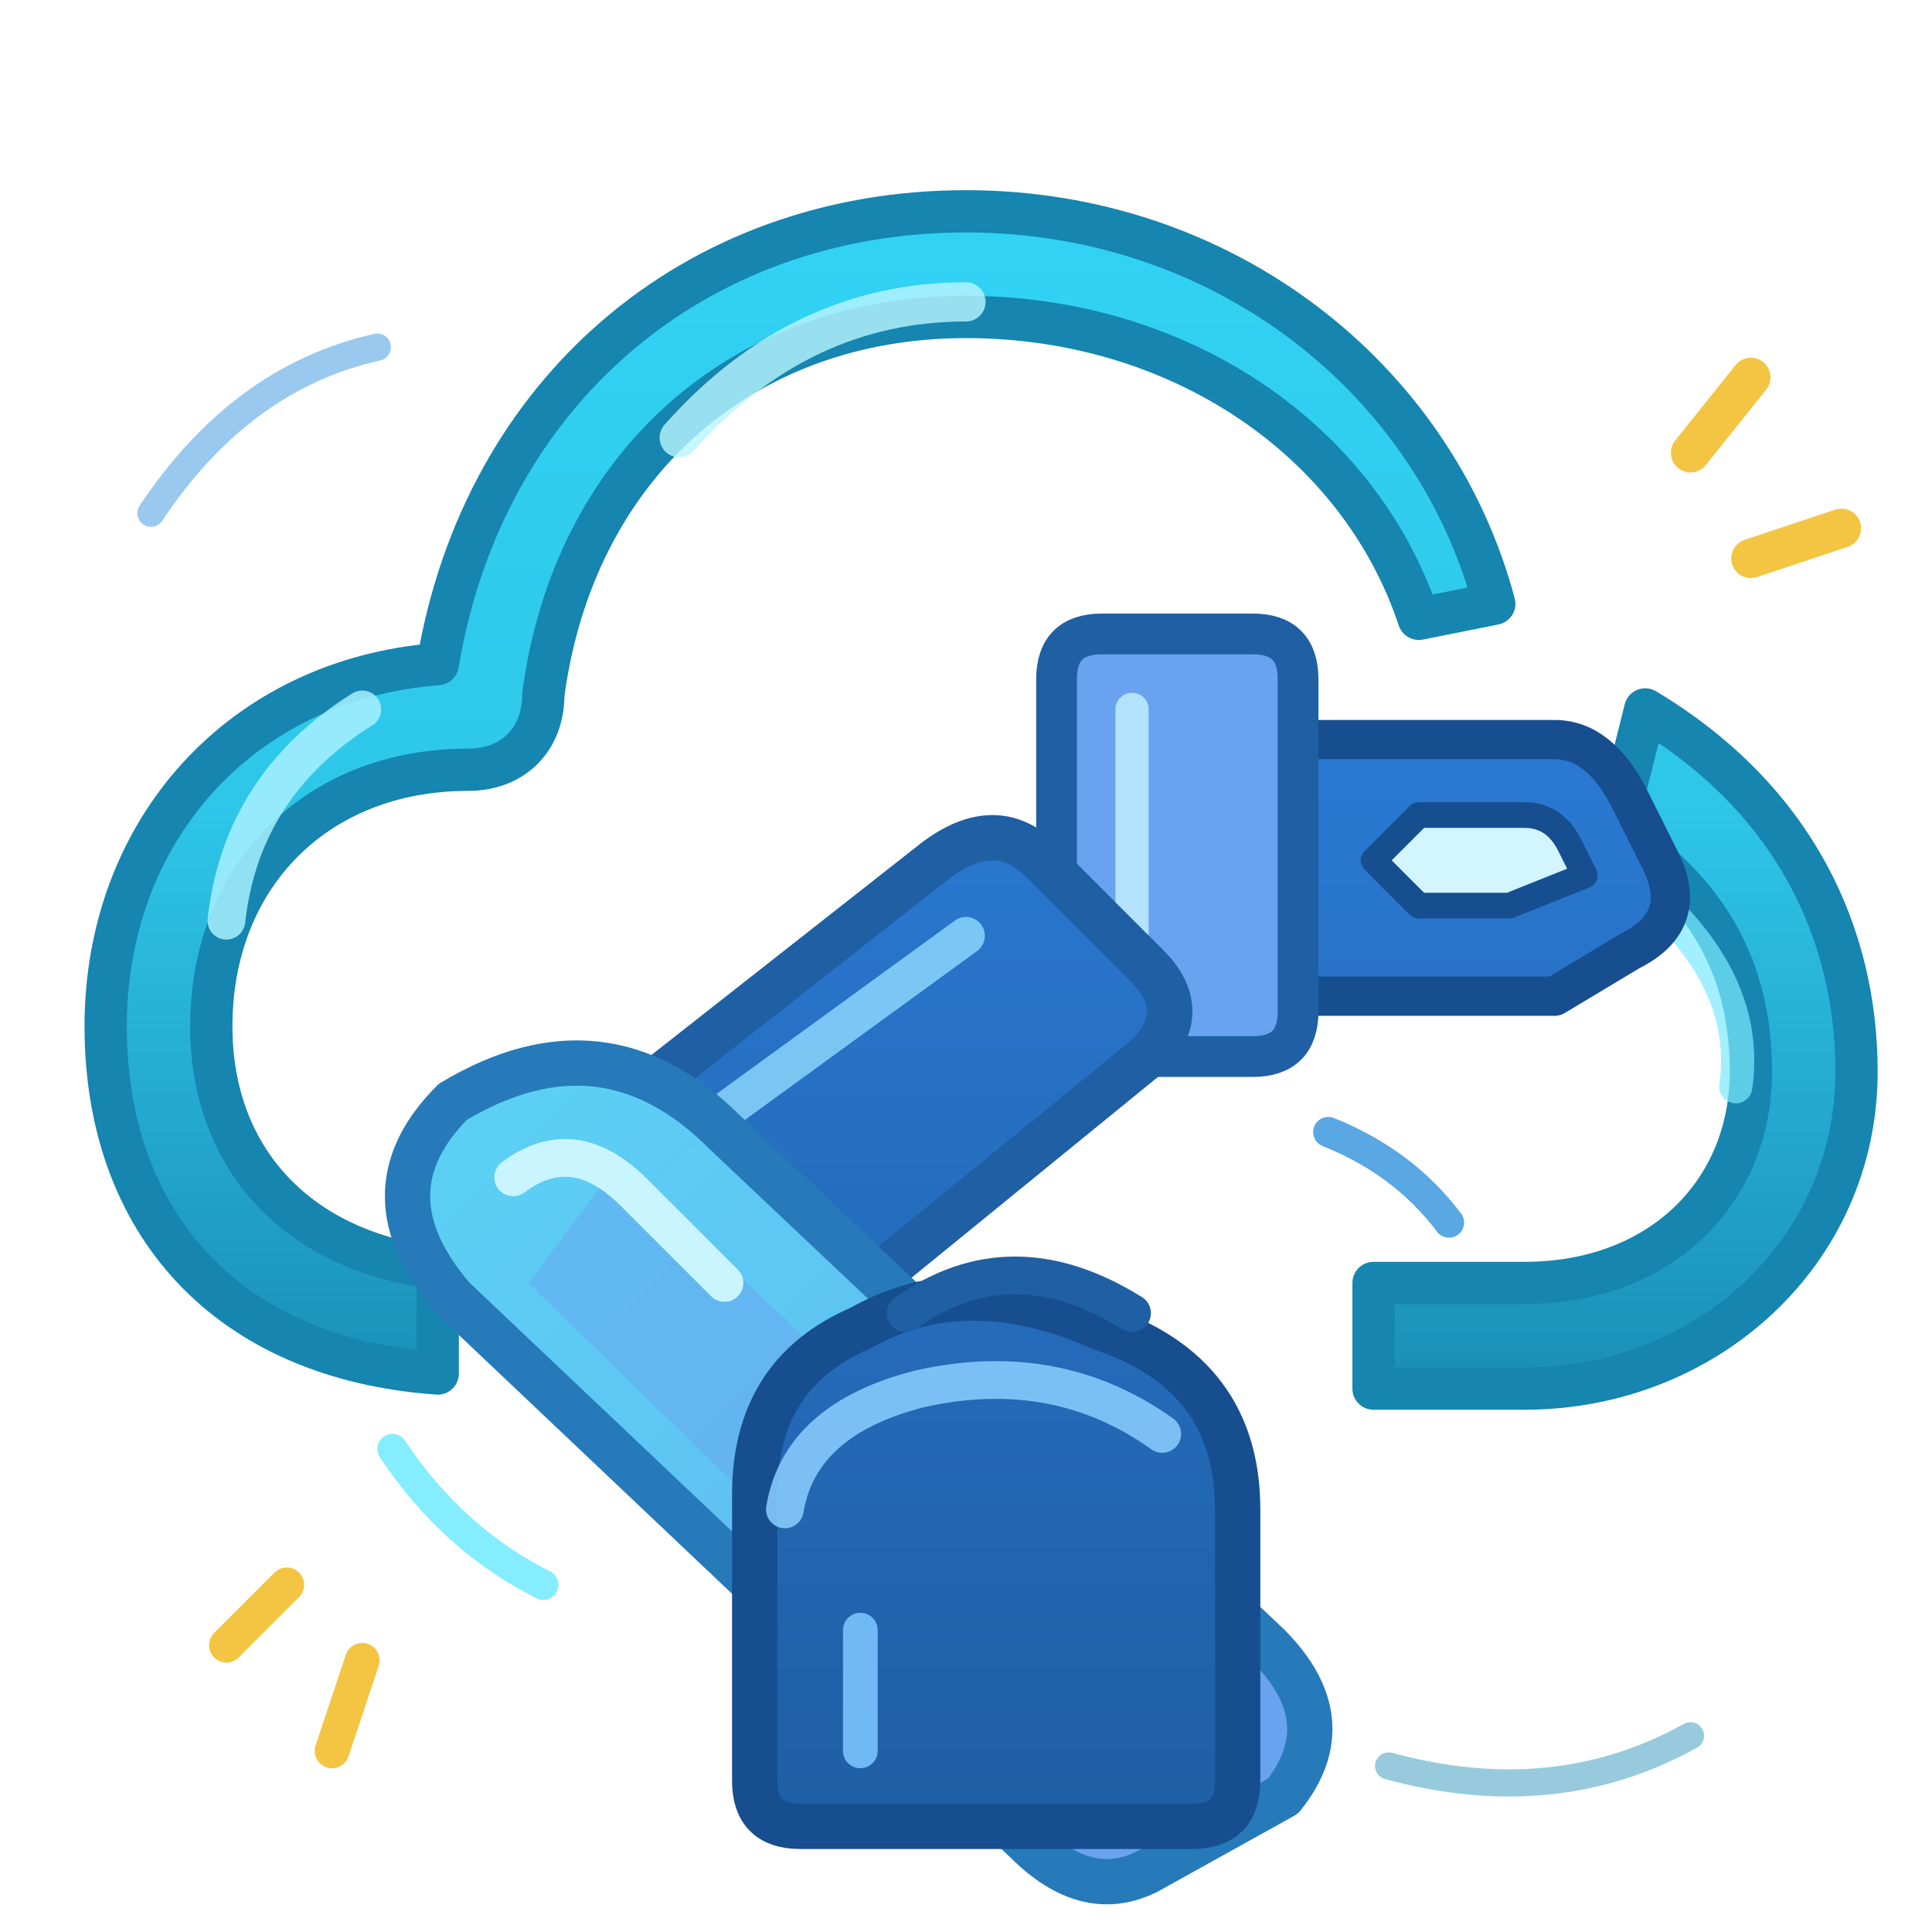
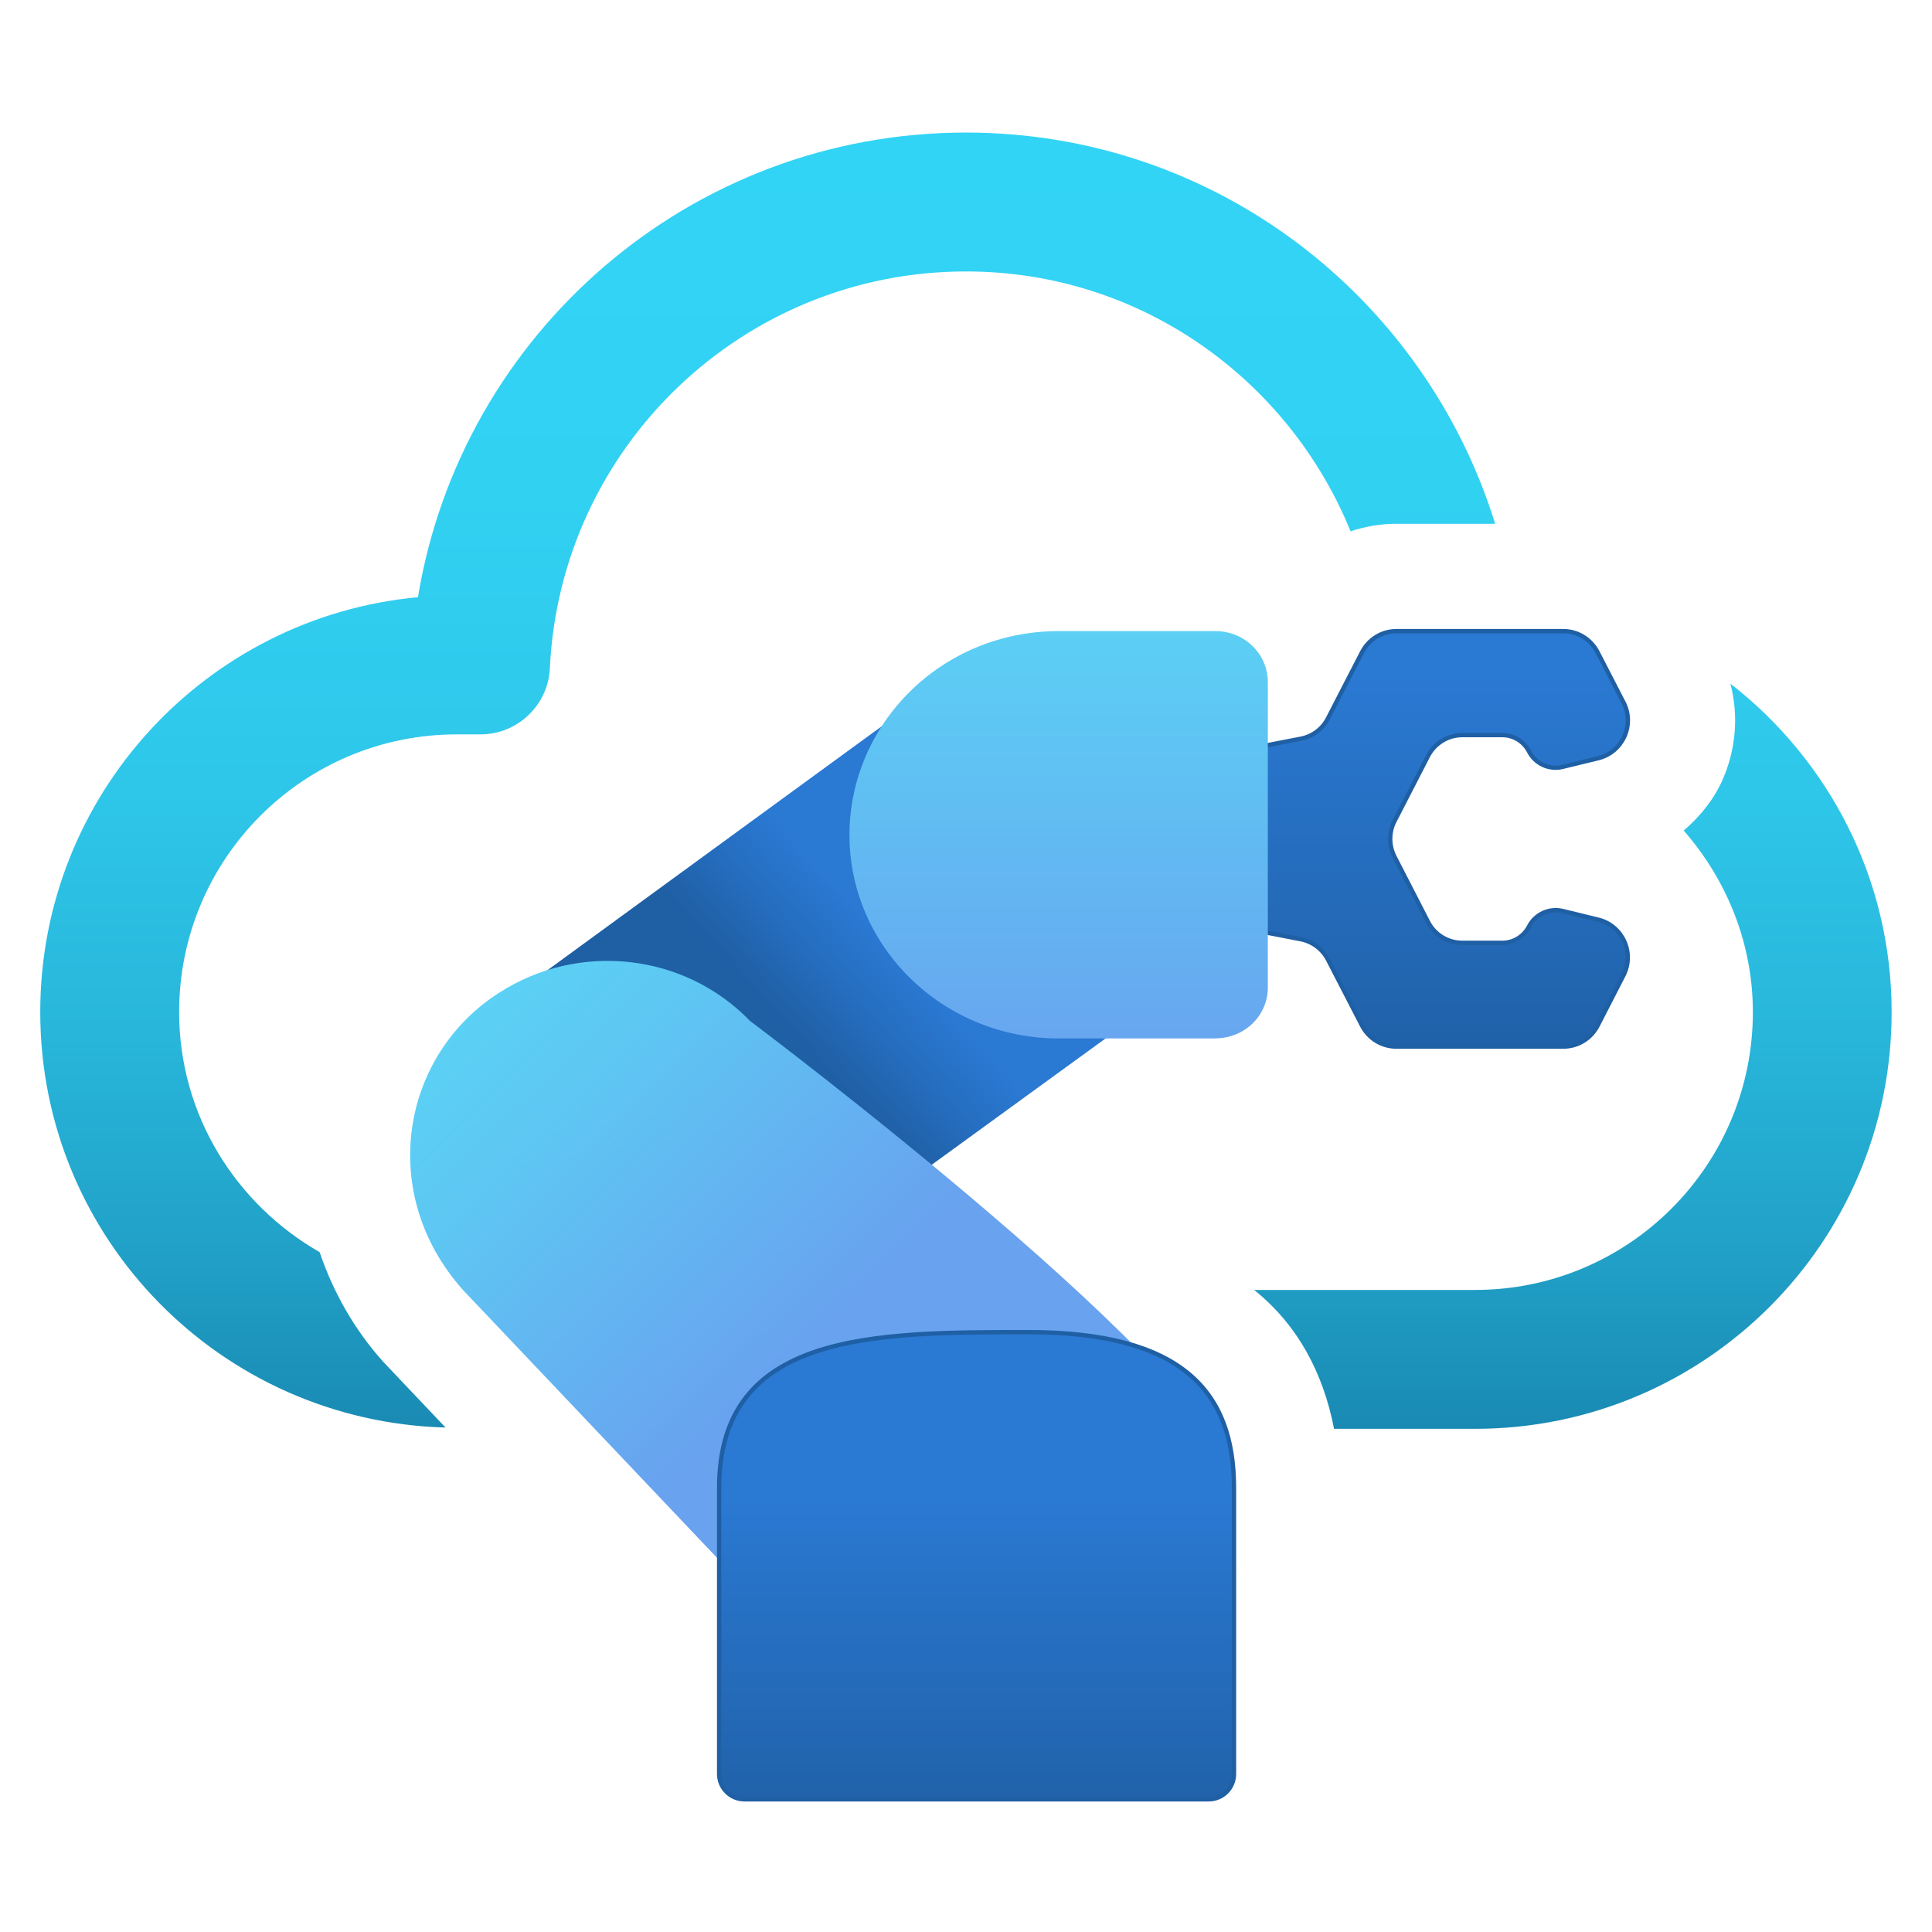
<svg xmlns="http://www.w3.org/2000/svg" width="128" height="128" viewBox="0 0 128 128" fill="none">
  <defs>
-     <linearGradient id="registryCloud" x1="64" y1="10" x2="64" y2="95" gradientUnits="userSpaceOnUse">
-       <stop offset="0" stop-color="#32D4F5" />
-       <stop offset=".5" stop-color="#2EC7EA" />
-       <stop offset="1" stop-color="#198AB3" />
+     <linearGradient id="uuid-c1d40191-a715-454a-9279-287e1530f443" x1="9" y1="13.311" x2="9" y2="1.236" gradientUnits="userSpaceOnUse">
+       <stop offset="0" stop-color="#198ab3" />
+       <stop offset=".132" stop-color="#21a0c7" />
+       <stop offset=".31" stop-color="#28b7db" />
+       <stop offset=".502" stop-color="#2ec7ea" />
+       <stop offset=".717" stop-color="#31d1f2" />
+       <stop offset="1" stop-color="#32d4f5" />
    </linearGradient>
-     <linearGradient id="registryArm" x1="29" y1="62" x2="81" y2="113" gradientUnits="userSpaceOnUse">
-       <stop offset="0" stop-color="#5AD4F5" />
-       <stop offset=".48" stop-color="#5EC6F3" />
-       <stop offset="1" stop-color="#69A2EF" />
+     <linearGradient id="uuid-9100ad1f-960c-473c-8f94-a9f8888025dd" x1="8.981" y1="781.417" x2="7.395" y2="779.98" gradientTransform="translate(0 789.626) scale(1 -1)" gradientUnits="userSpaceOnUse">
+       <stop offset=".424" stop-color="#2a79d3" />
+       <stop offset=".664" stop-color="#266fc2" />
+       <stop offset="1" stop-color="#1f5fa4" />
    </linearGradient>
-     <linearGradient id="registryBlue" x1="64" y1="49" x2="64" y2="120" gradientUnits="userSpaceOnUse">
-       <stop offset="0" stop-color="#2A79D3" />
-       <stop offset="1" stop-color="#1F5FA4" />
+     <linearGradient id="uuid-b441446e-4332-42e7-b3bd-4bbce86583f0" x1="12.484" y1="783.809" x2="12.484" y2="779.474" gradientTransform="translate(0 789.626) scale(1 -1)" gradientUnits="userSpaceOnUse">
+       <stop offset=".1" stop-color="#2a79d3" />
+       <stop offset="1" stop-color="#1f5fa4" />
+     </linearGradient>
+     <linearGradient id="uuid-7038fbfc-6ab2-49b8-9323-2c1444f255f7" x1="4.262" y1="780.539" x2="10.846" y2="773.809" gradientTransform="translate(0 789.626) scale(1 -1)" gradientUnits="userSpaceOnUse">
+       <stop offset="0" stop-color="#5ad4f5" />
+       <stop offset=".174" stop-color="#5ec6f3" />
+       <stop offset=".497" stop-color="#68a3ef" />
+       <stop offset=".509" stop-color="#69a2ef" />
+     </linearGradient>
+     <linearGradient id="uuid-d7081bc5-f26b-4807-8156-b81206081032" x1="9.099" y1="777.288" x2="9.099" y2="772.409" gradientTransform="translate(0 789.626) scale(1 -1)" gradientUnits="userSpaceOnUse">
+       <stop offset=".329" stop-color="#2a79d3" />
+       <stop offset="1" stop-color="#1f5fa4" />
+     </linearGradient>
+     <linearGradient id="uuid-9ff4cf0f-ae34-4373-a9ad-56d5a817237e" x1="9.863" y1="784.209" x2="9.863" y2="779.012" gradientTransform="translate(0 789.626) scale(1 -1)" gradientUnits="userSpaceOnUse">
+       <stop offset="0" stop-color="#5ad4f5" />
+       <stop offset=".9" stop-color="#69a2ef" />
    </linearGradient>
  </defs>
-   <path d="M29 91            C15 90 7 81 7 68            C7 55 16 45 29 44            C32 26 46 14 64 14            C81 14 95 25 99 40            L94 41            C90 29 78 21 64 21            C49 21 38 31 36 46            C36 49 34 51 31 51            C21 51 14 58 14 68            C14 77 20 83 29 84            Z" fill="url(#registryCloud)" stroke="#1685AF" stroke-width="2.8" stroke-linecap="round" stroke-linejoin="round" />
-   <path d="M109 47            C119 53 123 62 123 71            C123 83 113 92 101 92            L91 92            L91 85            L101 85            C110 85 116 79 116 71            C116 64 113 59 107 55            Z" fill="url(#registryCloud)" stroke="#1685AF" stroke-width="2.8" stroke-linecap="round" stroke-linejoin="round" />
-   <path d="M24 47            Q16 52 15 61" stroke="#A7F1FF" stroke-width="2.5" stroke-linecap="round" opacity=".85" />
-   <path d="M45 29            Q53 20 64 20" stroke="#B9F5FF" stroke-width="2.6" stroke-linecap="round" opacity=".8" />
-   <path d="M109 59            Q116 65 115 72" stroke="#7BEAFF" stroke-width="2.2" stroke-linecap="round" opacity=".7" />
-   <path d="M75 52            Q76 49 80 49            L103 49            Q106 49 108 53            L110 57            Q112 61 108 63            L103 66            L82 66            Q78 65 76 62            Z" fill="url(#registryBlue)" stroke="#164E90" stroke-width="2.6" stroke-linejoin="round" stroke-linecap="round" />
-   <path d="M94 54            L101 54            Q103 54 104 56            L105 58            L100 60            L94 60            L91 57            Z" fill="#D2F5FF" stroke="#164E90" stroke-width="1.7" stroke-linejoin="round" />
-   <path d="M70 45            Q70 42 73 42            L83 42            Q86 42 86 45            L86 67            Q86 70 83 70            L73 70            Q70 70 70 67            Z" fill="#69A2EF" stroke="#1F5FA4" stroke-width="2.7" stroke-linejoin="round" />
-   <path d="M75 47            L75 64" stroke="#C6F3FF" stroke-width="2.2" stroke-linecap="round" opacity=".8" />
-   <path d="M34 79            L62 57            Q66 54 69 57            L76 64            Q79 67 76 70            L49 92            Z" fill="url(#registryBlue)" stroke="#1F5FA4" stroke-width="3" stroke-linejoin="round" stroke-linecap="round" />
-   <path d="M42 78            L64 62" stroke="#8EDBFF" stroke-width="2.5" stroke-linecap="round" opacity=".8" />
-   <path d="M30 73            Q40 67 48 75            L84 109            Q89 114 85 119            L76 124            Q72 126 68 122            L30 86            Q24 79 30 73            Z" fill="url(#registryArm)" stroke="#267AB9" stroke-width="3" stroke-linejoin="round" stroke-linecap="round" />
-   <path d="M41 77            L78 112            Q81 115 79 119            L72 121            L35 85            Z" fill="#69A2EF" opacity=".45" />
-   <path d="M34 78            Q38 75 42 79            L48 85" stroke="#C8F5FF" stroke-width="2.5" stroke-linecap="round" />
-   <path d="M50 99            Q50 91 57 88            Q64 84 73 88            Q82 91 82 100            L82 118            Q82 121 79 121            L53 121            Q50 121 50 118            Z" fill="url(#registryBlue)" stroke="#164E90" stroke-width="3" stroke-linejoin="round" stroke-linecap="round" />
-   <path d="M52 100            Q53 94 61 92            Q70 90 77 95" stroke="#8BCFFF" stroke-width="2.5" stroke-linecap="round" opacity=".85" />
-   <path d="M57 108            L57 116" stroke="#70B9F4" stroke-width="2.3" stroke-linecap="round" />
-   <path d="M60 87            Q67 82 75 87" stroke="#1F5FA4" stroke-width="2.5" stroke-linecap="round" />
-   <path d="M88 75            Q93 77 96 81" stroke="#0078D4" stroke-width="2" stroke-linecap="round" opacity=".65" />
-   <path d="M26 96            Q30 102 36 105" stroke="#50E6FF" stroke-width="2" stroke-linecap="round" opacity=".7" />
-   <path d="M112 30            L116 25            M116 37            L122 35" stroke="#F4C542" stroke-width="2.6" stroke-linecap="round" />
-   <path d="M19 105            L15 109            M24 110            L22 116" stroke="#F4C542" stroke-width="2.3" stroke-linecap="round" />
-   <path d="M10 34            Q16 25 25 23" stroke="#0078D4" stroke-width="1.8" stroke-linecap="round" opacity=".4" />
-   <path d="M92 117            Q103 120 112 115" stroke="#198AB3" stroke-width="1.8" stroke-linecap="round" opacity=".45" />
+   <g transform="scale(7.111111)">
+     <path d="M4.151,13.3c-2.094-.057-3.776-1.763-3.776-3.871,0-2.021,1.545-3.682,3.519-3.865.404-2.456,2.536-4.329,5.106-4.329,2.324,0,4.276,1.537,4.93,3.645h-.921c-.148,0-.29.025-.426.07-.578-1.417-1.958-2.421-3.583-2.421-2.081,0-3.78,1.639-3.877,3.696-.016.345-.301.617-.646.617h-.221c-1.429,0-2.587,1.158-2.587,2.587,0,.962.531,1.791,1.309,2.237.125.369.321.719.592,1.021l.581.613ZM16.121,6.366c.079.301.054.621-.078.912-.083.182-.209.333-.356.46.396.455.644,1.042.644,1.692,0,1.429-1.158,2.588-2.588,2.588h-2.059c.397.317.642.761.745,1.294h1.314c2.144,0,3.881-1.738,3.881-3.881,0-1.247-.59-2.353-1.504-3.063Z" fill="url(#uuid-c1d40191-a715-454a-9279-287e1530f443)" />
+     <g>
+       <path d="M8.027,11.326h.001l2.955-2.147c.153-.112.216-.306.158-.486-.059-.179-.226-.303-.419-.31l-.48-.016c-.5-.018-.895-.428-.881-.913.017-.638.828-.791.442-1.291-.151-.195-.432-.236-.633-.093.093-.068-4.527,3.302-4.619,3.37-.198.145-.238.421-.089.617.151.195.434.236.632.093.356-.255.846-.23,1.167.06l1.184,1.081c.083.075.189.116.296.121.099.004.2-.025.284-.087,0,0,.001,0,.001,0Z" fill="url(#uuid-9100ad1f-960c-473c-8f94-a9f8888025dd)" />
+       <path d="M15.126,6.544c.108.209-.008.464-.235.52l-.333.081c-.125.03-.254-.029-.313-.144-.048-.093-.143-.152-.248-.152h-.374c-.134,0-.257.076-.319.196l-.311.604c-.054.104-.054.229,0,.334l.311.605c.062.121.185.196.32.196h.373c.104,0,.2-.059.248-.152.059-.115.188-.174.313-.145l.332.081c.227.055.343.311.235.52l-.24.467c-.062.121-.185.196-.32.196h-1.556c-.134,0-.257-.075-.319-.195l-.318-.616c-.051-.098-.143-.167-.251-.189l-2.028-.394c-.169-.033-.292-.182-.292-.356v-.369c0-.174.122-.323.292-.356l2.028-.394c.108-.021.201-.091.251-.189l.318-.617c.062-.12.185-.196.319-.196h1.556c.134,0,.257.076.319.196l.241.467Z" fill="url(#uuid-b441446e-4332-42e7-b3bd-4bbce86583f0)" stroke="#1f5fa4" stroke-width=".04" stroke-linejoin="round" />
+       <path d="M6.986,9.51c-.61-.63-1.592-.74-2.337-.26-.917.587-1.135,1.876-.334,2.77l3.611,3.807c.23-1.261,1.355-1.992,2.474-1.888.55.051,1.098.891,1.098-.077s-4.51-4.35-4.51-4.35h-.001Z" fill="url(#uuid-7038fbfc-6ab2-49b8-9323-2c1444f255f7)" />
+       <path d="M9.579,12.411c-1.44,0-2.879,0-2.879,1.45v2.667c0,.13.106.236.236.236h4.325c.131,0,.236-.106.236-.236v-2.667c0-.892-.479-1.45-1.919-1.45Z" fill="url(#uuid-d7081bc5-f26b-4807-8156-b81206081032)" stroke="#1f5fa4" stroke-width=".04" stroke-linejoin="round" />
+       <path d="M11.325,9.675h-1.462c-1.074,0-1.949-.85-1.949-1.897.002-1.035.857-1.898,1.95-1.898h1.462c.27.001.486.213.486.475v2.846c0,.262-.218.473-.488.473Z" fill="url(#uuid-9ff4cf0f-ae34-4373-a9ad-56d5a817237e)" />
+     </g>
+   </g>
</svg>
